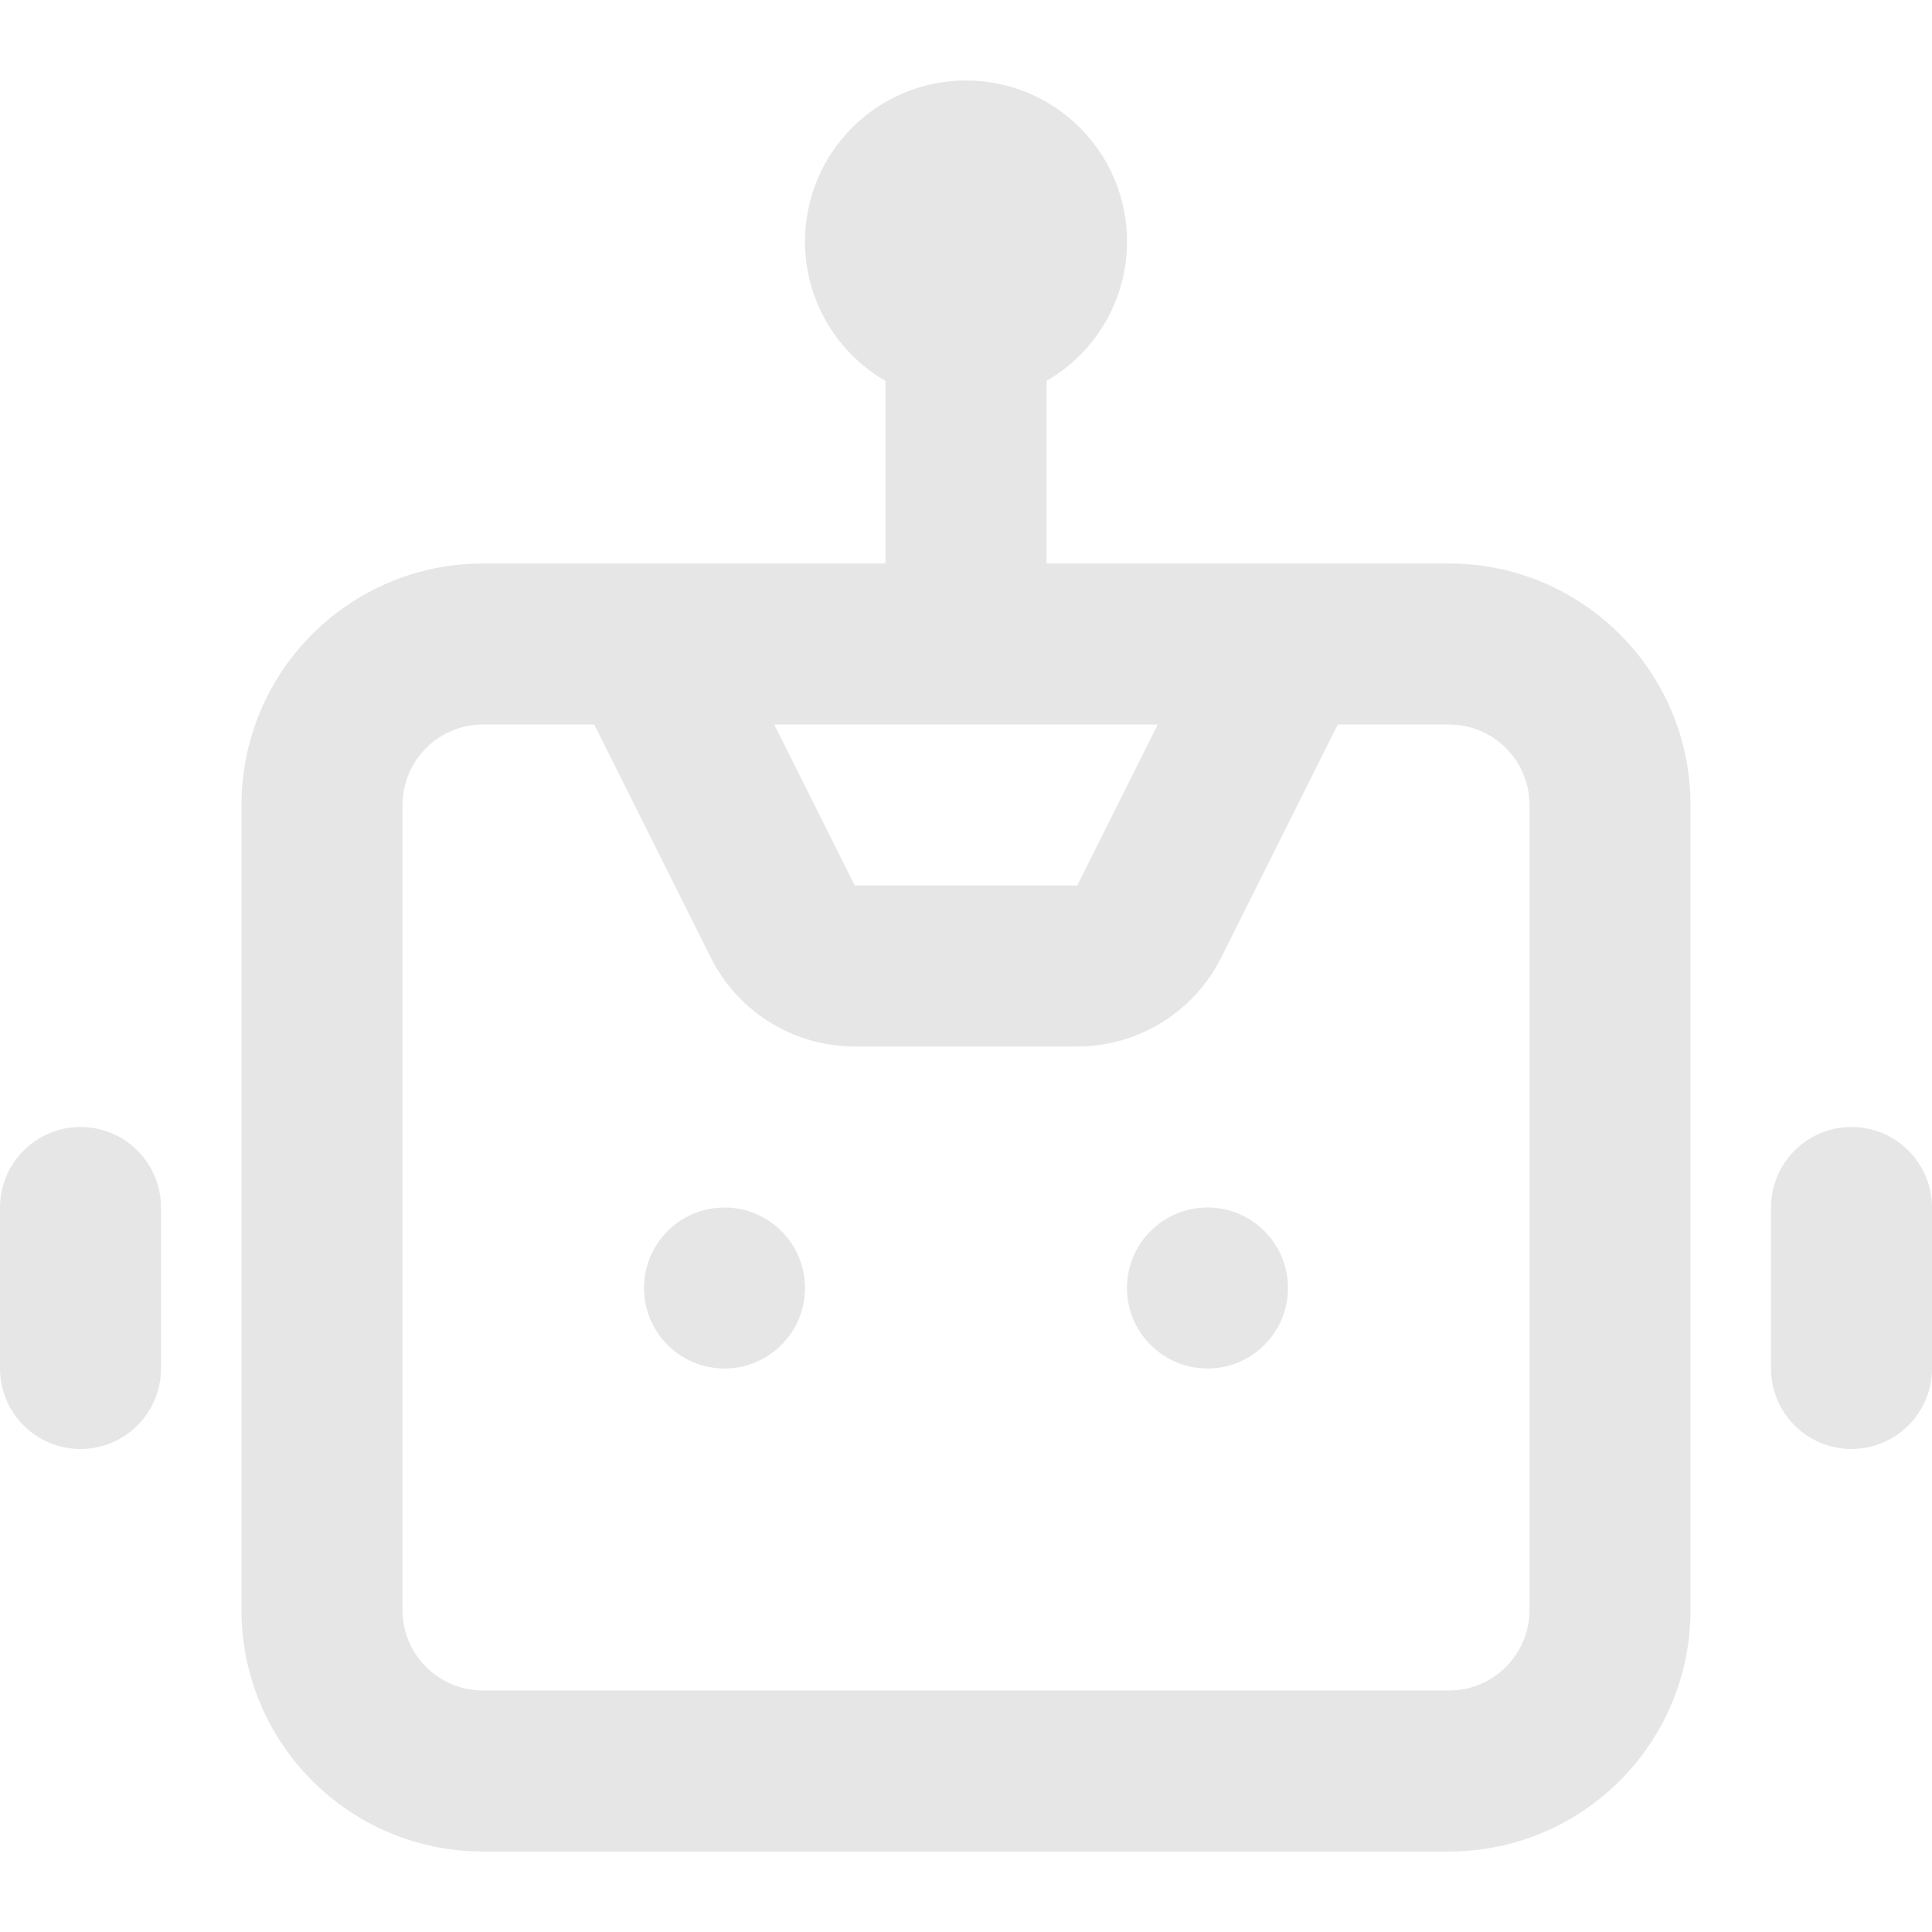
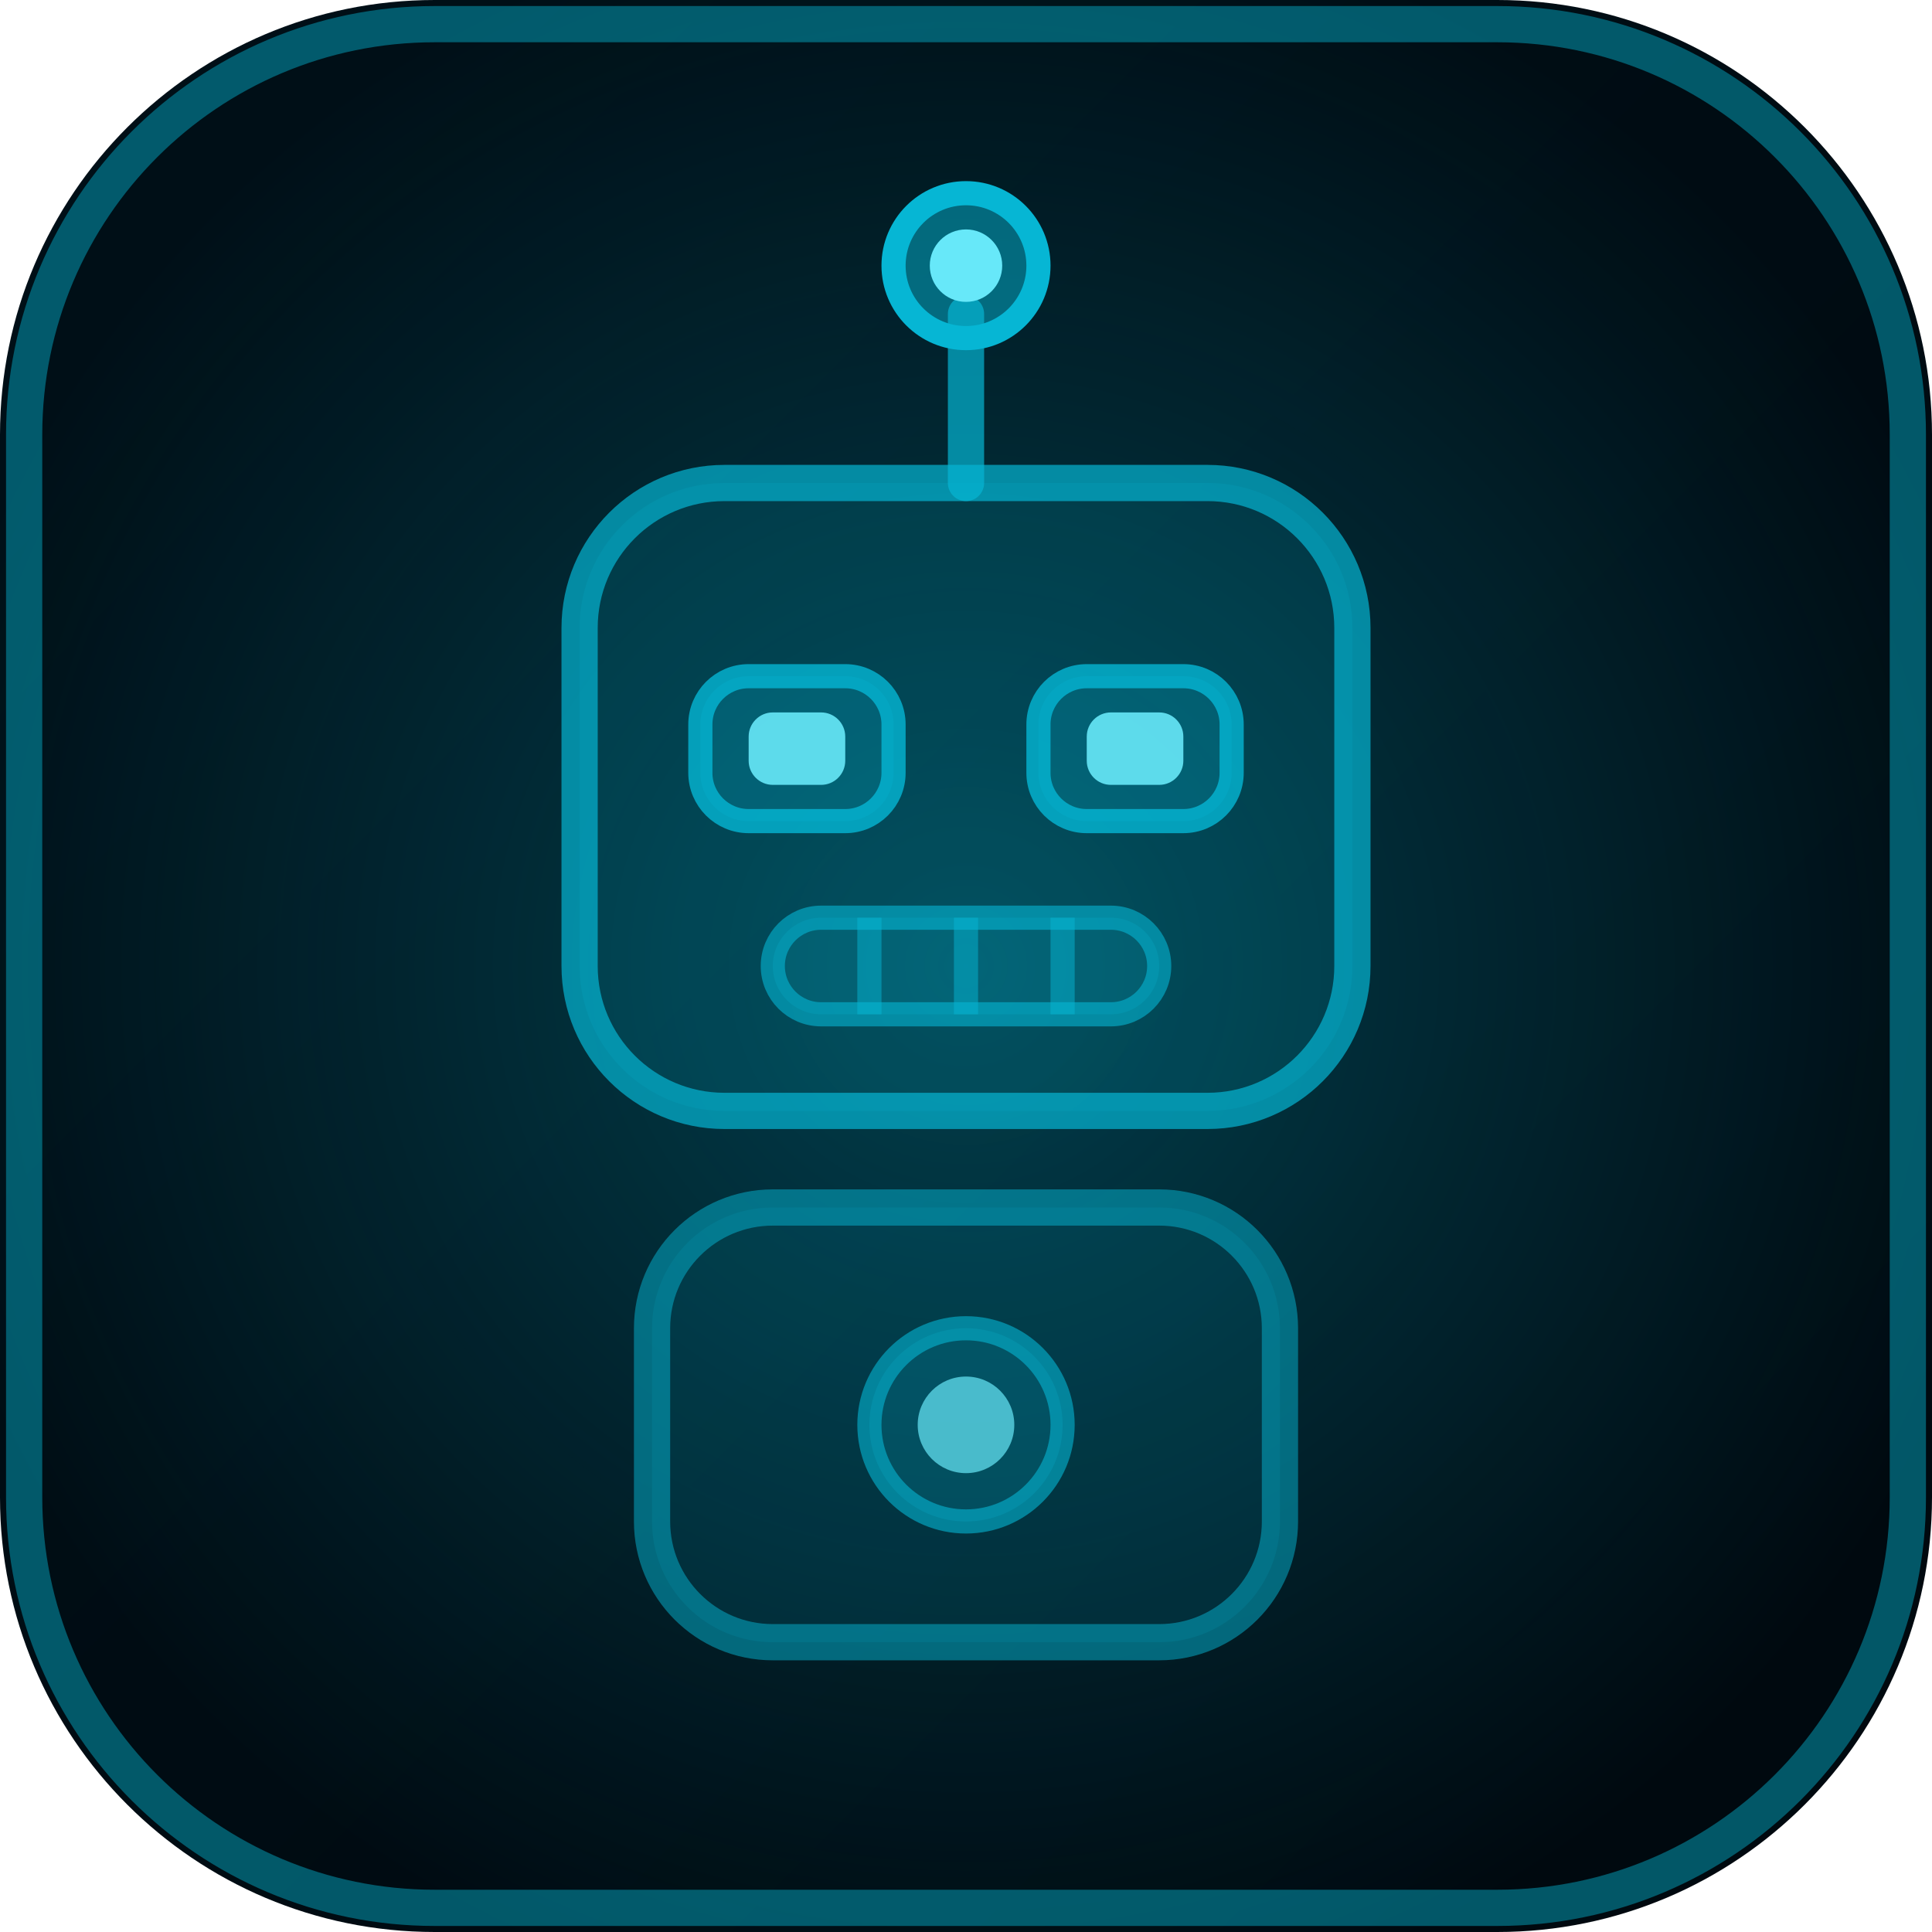
- <svg xmlns="http://www.w3.org/2000/svg" width="800px" height="800px" viewBox="0 0 24 24" fill="none">
-   <g id="SVGRepo_bgCarrier" stroke-width="0" />
-   <g id="SVGRepo_tracerCarrier" stroke-linecap="round" stroke-linejoin="round" />
-   <g id="SVGRepo_iconCarrier">
-     <path d="M9 15C8.448 15 8 15.448 8 16C8 16.552 8.448 17 9 17C9.552 17 10 16.552 10 16C10 15.448 9.552 15 9 15Z" fill="#e6e6e6" />
-     <path d="M14 16C14 15.448 14.448 15 15 15C15.552 15 16 15.448 16 16C16 16.552 15.552 17 15 17C14.448 17 14 16.552 14 16Z" fill="#e6e6e6" />
-     <path fill-rule="evenodd" clip-rule="evenodd" d="M12 1C10.895 1 10 1.895 10 3C10 3.74 10.402 4.387 11 4.732V7H6C4.343 7 3 8.343 3 10V20C3 21.657 4.343 23 6 23H18C19.657 23 21 21.657 21 20V10C21 8.343 19.657 7 18 7H13V4.732C13.598 4.387 14 3.74 14 3C14 1.895 13.105 1 12 1ZM5 10C5 9.448 5.448 9 6 9H7.382L8.829 11.894C9.168 12.572 9.86 13 10.618 13H13.382C14.139 13 14.832 12.572 15.171 11.894L16.618 9H18C18.552 9 19 9.448 19 10V20C19 20.552 18.552 21 18 21H6C5.448 21 5 20.552 5 20V10ZM13.382 11L14.382 9H9.618L10.618 11H13.382Z" fill="#e6e6e6" />
-     <path d="M1 14C0.448 14 0 14.448 0 15V17C0 17.552 0.448 18 1 18C1.552 18 2 17.552 2 17V15C2 14.448 1.552 14 1 14Z" fill="#e6e6e6" />
-     <path d="M22 15C22 14.448 22.448 14 23 14C23.552 14 24 14.448 24 15V17C24 17.552 23.552 18 23 18C22.448 18 22 17.552 22 17V15Z" fill="#e6e6e6" />
-   </g>
+ <svg xmlns="http://www.w3.org/2000/svg" viewBox="0 0 80 80" fill="none">
+   <defs>
+     <radialGradient id="rg" cx="50%" cy="50%" r="55%">
+       <stop offset="0%" stop-color="#06b6d4" stop-opacity="0.3" />
+       <stop offset="100%" stop-color="#06b6d4" stop-opacity="0" />
+     </radialGradient>
+     <linearGradient id="rbg" x1="0" y1="0" x2="1" y2="1">
+       <stop offset="0%" stop-color="#001018" />
+       <stop offset="100%" stop-color="#00080e" />
+     </linearGradient>
+   </defs>
+   <rect width="80" height="80" rx="18" fill="url(#rbg)" />
+   <rect width="80" height="80" rx="18" fill="url(#rg)" />
+   <rect x="1" y="1" width="78" height="78" rx="17" stroke="#06b6d4" stroke-opacity="0.45" stroke-width="1.5" />
+   <rect x="24" y="20" width="32" height="26" rx="6" fill="#06b6d4" fill-opacity="0.15" stroke="#06b6d4" stroke-opacity="0.7" stroke-width="1.5" />
+   <line x1="40" y1="20" x2="40" y2="13" stroke="#06b6d4" stroke-opacity="0.7" stroke-width="1.5" stroke-linecap="round" />
+   <circle cx="40" cy="11" r="3" fill="#06b6d4" fill-opacity="0.5" stroke="#06b6d4" stroke-width="1" />
+   <circle cx="40" cy="11" r="1.5" fill="#67e8f9" />
+   <rect x="29" y="28" width="8" height="6" rx="2" fill="#06b6d4" fill-opacity="0.25" stroke="#06b6d4" stroke-opacity="0.8" stroke-width="1" />
+   <rect x="43" y="28" width="8" height="6" rx="2" fill="#06b6d4" fill-opacity="0.25" stroke="#06b6d4" stroke-opacity="0.8" stroke-width="1" />
+   <rect x="31" y="29.5" width="4" height="3" rx="1" fill="#67e8f9" fill-opacity="0.9" />
+   <rect x="45" y="29.5" width="4" height="3" rx="1" fill="#67e8f9" fill-opacity="0.9" />
+   <rect x="32" y="38" width="16" height="4" rx="2" fill="#06b6d4" fill-opacity="0.2" stroke="#06b6d4" stroke-opacity="0.6" stroke-width="1" />
+   <line x1="36" y1="38" x2="36" y2="42" stroke="#06b6d4" stroke-opacity="0.5" stroke-width="1" />
+   <line x1="40" y1="38" x2="40" y2="42" stroke="#06b6d4" stroke-opacity="0.5" stroke-width="1" />
+   <line x1="44" y1="38" x2="44" y2="42" stroke="#06b6d4" stroke-opacity="0.5" stroke-width="1" />
+   <rect x="27" y="50" width="26" height="18" rx="5" fill="#06b6d4" fill-opacity="0.12" stroke="#06b6d4" stroke-opacity="0.5" stroke-width="1.5" />
+   <circle cx="40" cy="59" r="4" fill="#06b6d4" fill-opacity="0.2" stroke="#06b6d4" stroke-opacity="0.6" stroke-width="1" />
+   <circle cx="40" cy="59" r="2" fill="#67e8f9" fill-opacity="0.7" />
</svg>
